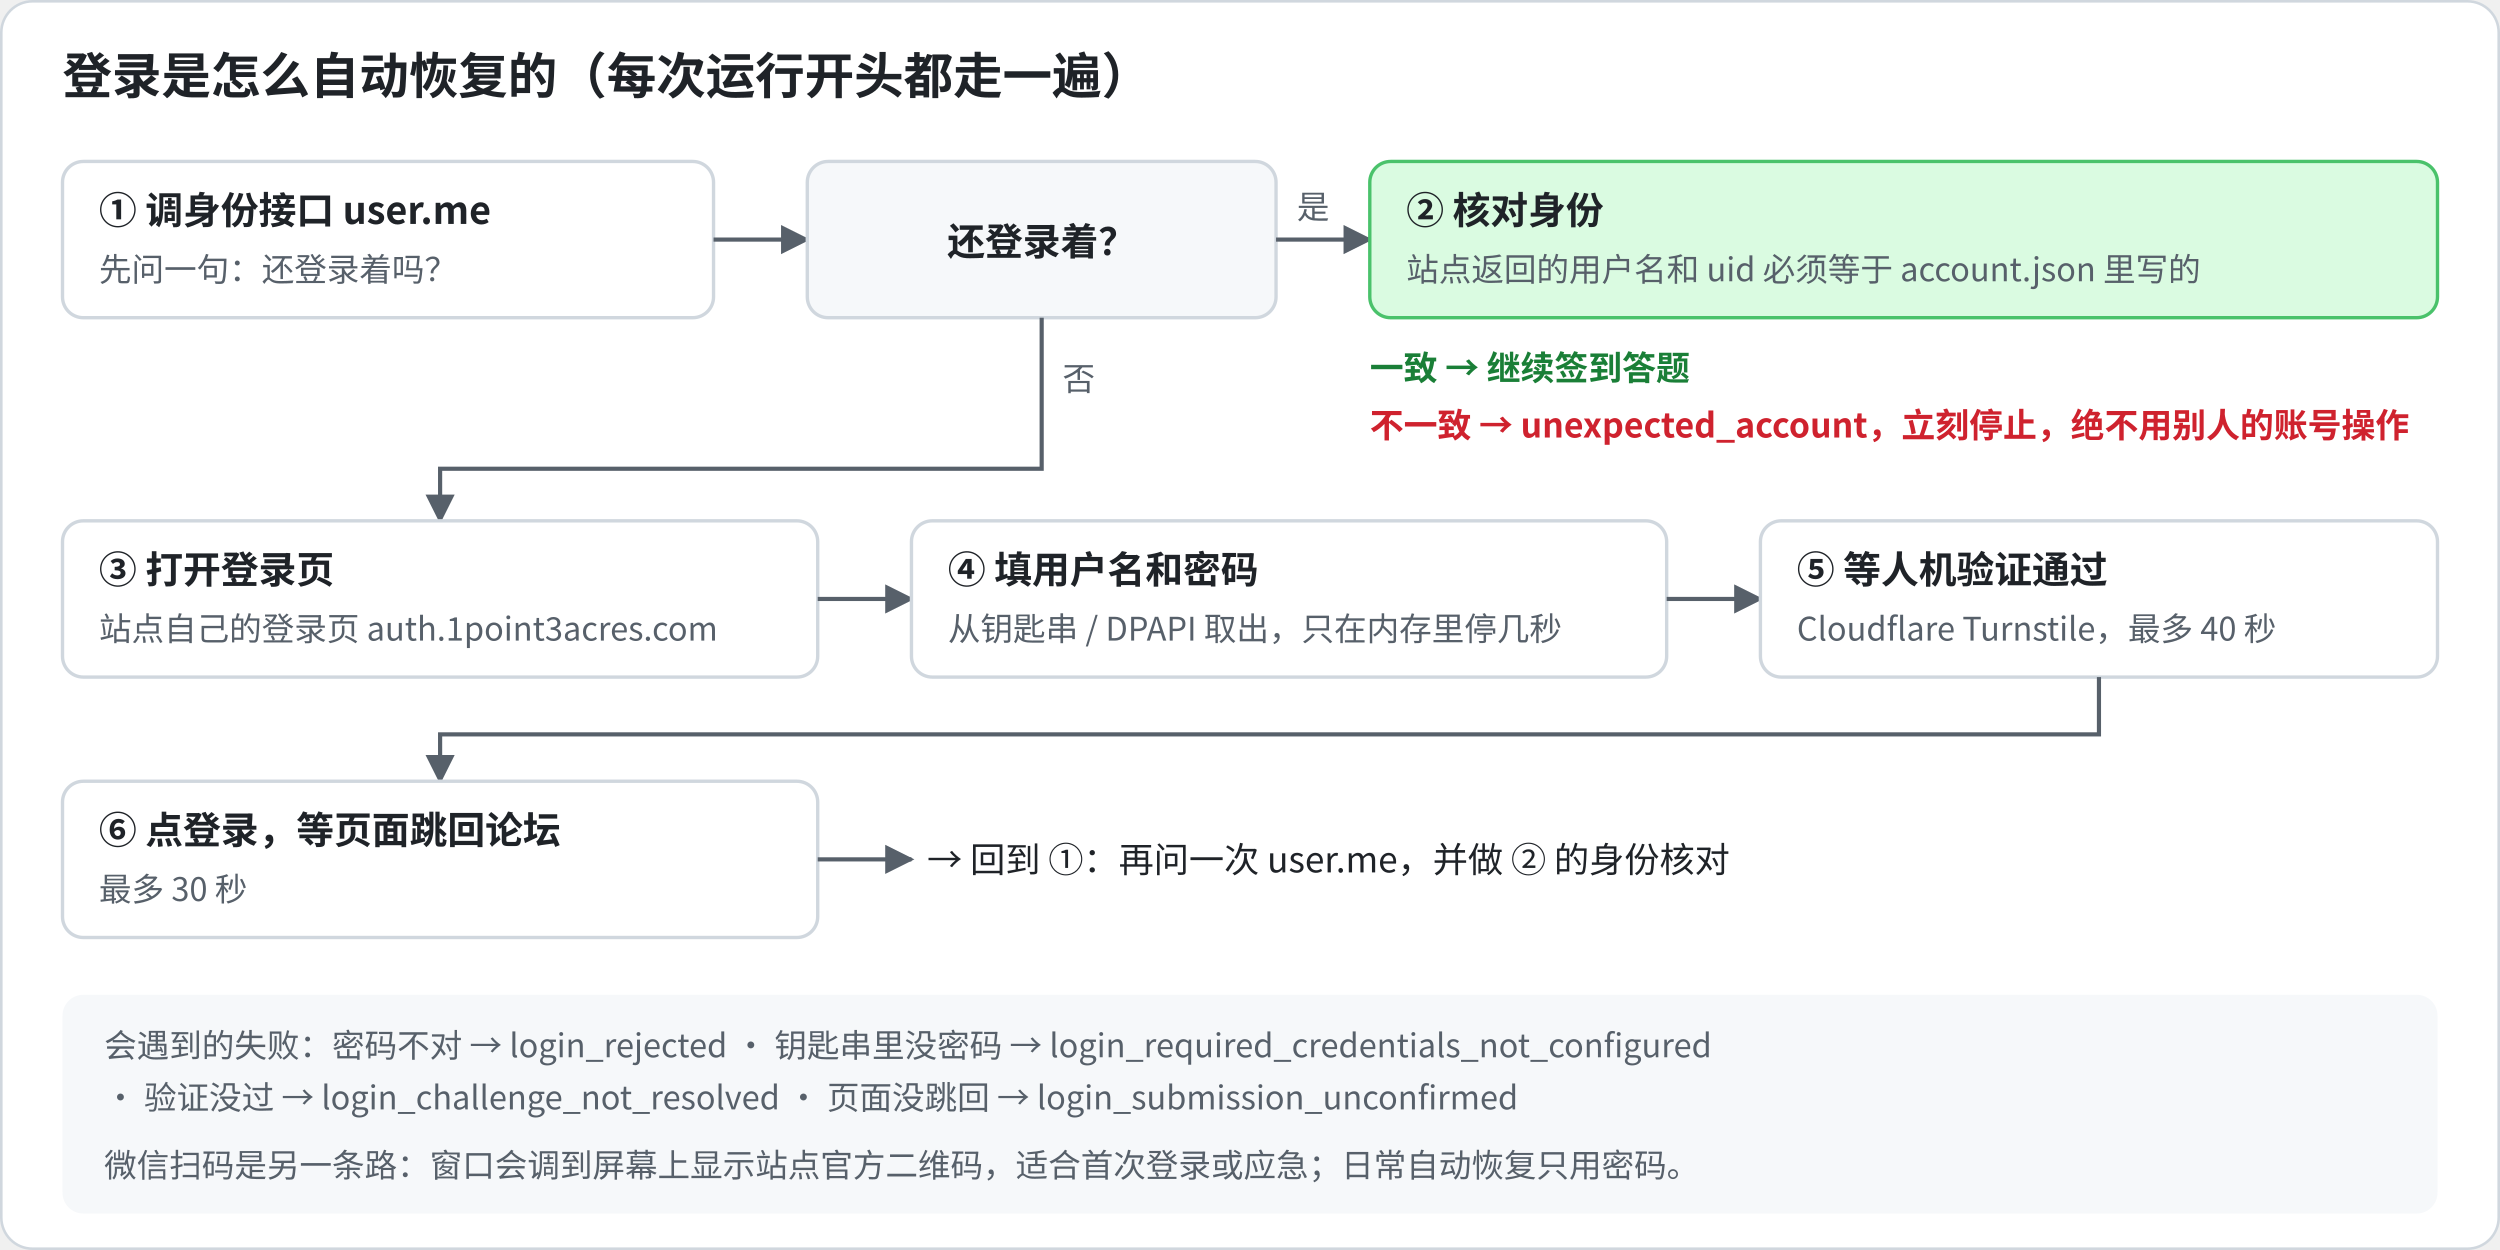
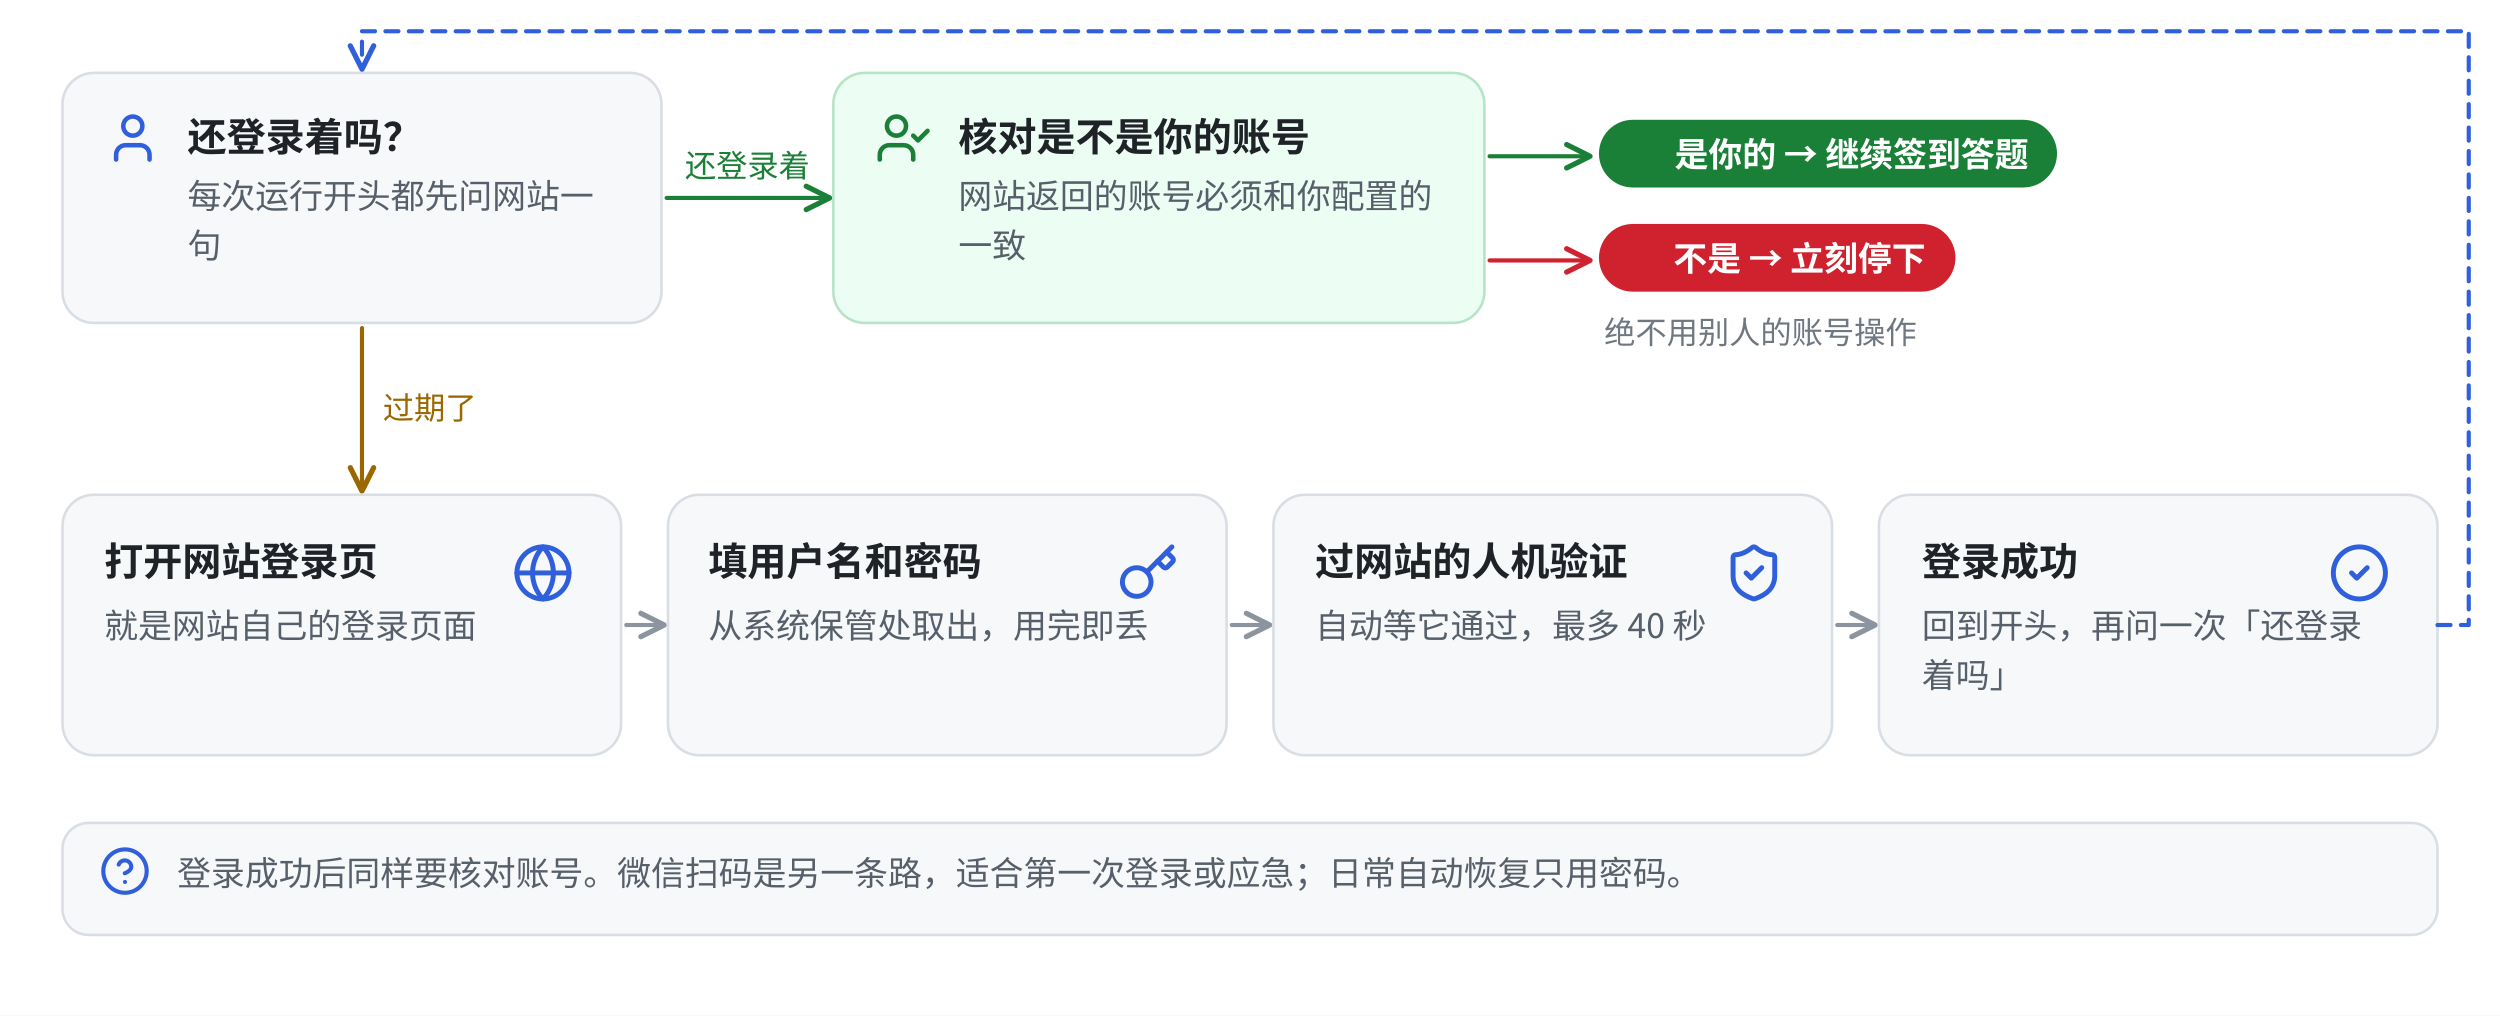
- <svg xmlns="http://www.w3.org/2000/svg" width="960" height="480" viewBox="0 0 960 480" role="img" aria-label="登录是怎么自动恢复的">
+ <svg xmlns="http://www.w3.org/2000/svg" width="960" height="390" viewBox="0 0 960 390" role="img" aria-label="登录是怎么自动恢复的">
  <style>
- text{font-family:-apple-system,BlinkMacSystemFont,'Segoe UI','PingFang SC','Hiragino Sans GB','Microsoft YaHei','Noto Sans CJK SC',Helvetica,Arial,sans-serif;fill:#1f2328}
- .h{font-size:19px;font-weight:700}.b{font-size:14.5px;font-weight:600}.t{font-size:13.5px}.s{font-size:12.5px;fill:#57606a}.ok{font-size:13px;fill:#1a7f37;font-weight:600}.bad{font-size:13px;fill:#cf222e;font-weight:600}
- .box{stroke-width:1.3}.white{fill:#fff;stroke:#d0d7de}.green{fill:#dafbe1;stroke:#4ac26b}.gray{fill:#f6f8fa;stroke:#d0d7de}
- .ar{stroke:#57606a;stroke-width:1.6;fill:none;marker-end:url(#ar)}
+ text{font-family:-apple-system,BlinkMacSystemFont,'Segoe UI','PingFang SC','Hiragino Sans GB','Microsoft YaHei','Noto Sans CJK SC',Helvetica,Arial,sans-serif;fill:#1f2328;font-size:13px}
+ .h{font-size:15px;font-weight:600}.hb{font-size:17px;font-weight:700}
+ .s{font-size:13px;fill:#57606a}.xs{font-size:12px;fill:#6f7781}
+ .mono{font-family:ui-monospace,SFMono-Regular,Menlo,Consolas,'PingFang SC','Microsoft YaHei',monospace;font-size:12px;fill:#57606a}
+ .w{fill:#ffffff;font-weight:600}
+ .bg{fill:#ffffff}
+ .line{stroke:#8c959f;stroke-width:1.6;fill:none;stroke-linecap:round;stroke-linejoin:round}
+ .line.soft{stroke:#c9d1d9}
+ .ar{stroke:#8c959f;stroke-width:1.6;fill:none;marker-end:url(#ah);stroke-linecap:round;stroke-linejoin:round}
+ .ar.blue{stroke:#2f5fdb;marker-end:url(#ah-blue)}.ar.green{stroke:#1a7f37;marker-end:url(#ah-green)}
+ .ar.red{stroke:#cf222e;marker-end:url(#ah-red)}.ar.amber{stroke:#9a6700;marker-end:url(#ah-amber)}
+ .ar.dash{stroke-dasharray:5 4}
+ .ic{fill:none;stroke-width:1.9;stroke-linecap:round;stroke-linejoin:round}
+ .c-gray{fill:#f6f8fa;stroke:#d8dee4;stroke-width:1}.f-gray{fill:#57606a}.k-gray{stroke:#57606a}.t-gray{fill:#57606a}.ic-gray{stroke:#57606a}.sf-gray{fill:#f6f8fa}.ss-gray{stroke:#d8dee4}
+ .c-blue{fill:#eef4ff;stroke:#c7d7fe;stroke-width:1}.f-blue{fill:#2f5fdb}.k-blue{stroke:#2f5fdb}.t-blue{fill:#2f5fdb}.ic-blue{stroke:#2f5fdb}.sf-blue{fill:#eef4ff}.ss-blue{stroke:#c7d7fe}
+ .c-green{fill:#ecfdf3;stroke:#b7e4c7;stroke-width:1}.f-green{fill:#1a7f37}.k-green{stroke:#1a7f37}.t-green{fill:#1a7f37}.ic-green{stroke:#1a7f37}.sf-green{fill:#ecfdf3}.ss-green{stroke:#b7e4c7}
+ .c-amber{fill:#fff8e6;stroke:#f5d78a;stroke-width:1}.f-amber{fill:#9a6700}.k-amber{stroke:#9a6700}.t-amber{fill:#9a6700}.ic-amber{stroke:#9a6700}.sf-amber{fill:#fff8e6}.ss-amber{stroke:#f5d78a}
+ .c-red{fill:#fff1f0;stroke:#f7b9b4;stroke-width:1}.f-red{fill:#cf222e}.k-red{stroke:#cf222e}.t-red{fill:#cf222e}.ic-red{stroke:#cf222e}.sf-red{fill:#fff1f0}.ss-red{stroke:#f7b9b4}
+ .c-purple{fill:#f6f1ff;stroke:#d6c7f5;stroke-width:1}.f-purple{fill:#6e40c9}.k-purple{stroke:#6e40c9}.t-purple{fill:#6e40c9}.ic-purple{stroke:#6e40c9}.sf-purple{fill:#f6f1ff}.ss-purple{stroke:#d6c7f5}
+ @media (prefers-color-scheme: dark){
+ text{fill:#e6edf3}.s{fill:#a3adb8}.xs{fill:#8b949e}.mono{fill:#a3adb8}.w{fill:#ffffff}
+ .bg{fill:#0d1117}
+ .line{stroke:#6e7681}.line.soft{stroke:#30363d}
+ .ar{stroke:#6e7681}
+ .ar.blue{stroke:#79a6ff}.ar.green{stroke:#4ad07a}.ar.red{stroke:#ff7b72}.ar.amber{stroke:#e3b341}
+ .c-gray{fill:#161b22;stroke:#30363d}.f-gray{fill:#8b949e}.k-gray{stroke:#8b949e}.t-gray{fill:#8b949e}.ic-gray{stroke:#8b949e}.sf-gray{fill:#161b22}.ss-gray{stroke:#30363d}
+ .c-blue{fill:#12203a;stroke:#2b4a86}.f-blue{fill:#79a6ff}.k-blue{stroke:#79a6ff}.t-blue{fill:#79a6ff}.ic-blue{stroke:#79a6ff}.sf-blue{fill:#12203a}.ss-blue{stroke:#2b4a86}
+ .c-green{fill:#0f2a1a;stroke:#1f5a33}.f-green{fill:#4ad07a}.k-green{stroke:#4ad07a}.t-green{fill:#4ad07a}.ic-green{stroke:#4ad07a}.sf-green{fill:#0f2a1a}.ss-green{stroke:#1f5a33}
+ .c-amber{fill:#2e2410;stroke:#6b4f12}.f-amber{fill:#e3b341}.k-amber{stroke:#e3b341}.t-amber{fill:#e3b341}.ic-amber{stroke:#e3b341}.sf-amber{fill:#2e2410}.ss-amber{stroke:#6b4f12}
+ .c-red{fill:#301416;stroke:#7a2a2e}.f-red{fill:#ff7b72}.k-red{stroke:#ff7b72}.t-red{fill:#ff7b72}.ic-red{stroke:#ff7b72}.sf-red{fill:#301416}.ss-red{stroke:#7a2a2e}
+ .c-purple{fill:#231a36;stroke:#4a3480}.f-purple{fill:#b083f0}.k-purple{stroke:#b083f0}.t-purple{fill:#b083f0}.ic-purple{stroke:#b083f0}.sf-purple{fill:#231a36}.ss-purple{stroke:#4a3480}
+ }
</style>
  <defs>
-     <marker id="ar" viewBox="0 0 10 10" refX="9" refY="5" markerWidth="7" markerHeight="7" orient="auto-start-reverse">
-       <path d="M0,0 L10,5 L0,10 z" fill="#57606a" />
+     <marker id="ah" viewBox="0 0 10 10" refX="8.5" refY="5" markerWidth="7" markerHeight="7" orient="auto-start-reverse">
+       <path d="M1,1 L9,5 L1,9" fill="none" stroke="#8c959f" stroke-width="1.8" stroke-linecap="round" stroke-linejoin="round" />
+     </marker>
+     <marker id="ah-blue" viewBox="0 0 10 10" refX="8.5" refY="5" markerWidth="7" markerHeight="7" orient="auto-start-reverse">
+       <path d="M1,1 L9,5 L1,9" fill="none" stroke="#2f5fdb" stroke-width="1.8" stroke-linecap="round" stroke-linejoin="round" />
+     </marker>
+     <marker id="ah-green" viewBox="0 0 10 10" refX="8.5" refY="5" markerWidth="7" markerHeight="7" orient="auto-start-reverse">
+       <path d="M1,1 L9,5 L1,9" fill="none" stroke="#1a7f37" stroke-width="1.8" stroke-linecap="round" stroke-linejoin="round" />
+     </marker>
+     <marker id="ah-red" viewBox="0 0 10 10" refX="8.5" refY="5" markerWidth="7" markerHeight="7" orient="auto-start-reverse">
+       <path d="M1,1 L9,5 L1,9" fill="none" stroke="#cf222e" stroke-width="1.8" stroke-linecap="round" stroke-linejoin="round" />
+     </marker>
+     <marker id="ah-amber" viewBox="0 0 10 10" refX="8.5" refY="5" markerWidth="7" markerHeight="7" orient="auto-start-reverse">
+       <path d="M1,1 L9,5 L1,9" fill="none" stroke="#9a6700" stroke-width="1.8" stroke-linecap="round" stroke-linejoin="round" />
    </marker>
  </defs>
-   <rect x="0.5" y="0.5" width="959" height="479" rx="12" fill="#fff" stroke="#d0d7de" />
-   <text x="24" y="36" class="h">登录是怎么自动恢复的（每次运行开头都走一遍）</text>
-   <rect x="24" y="62" width="250" height="60" rx="8" class="box white" />
-   <text x="38" y="86" class="b">① 调身份接口 user.me</text>
-   <text x="38" y="108" class="s">先问一句：还登录着吗？</text>
-   <path d="M274,92 L310,92" class="ar" />
-   <rect x="310" y="62" width="180" height="60" rx="8" class="box gray" />
-   <text x="400" y="98" class="b" text-anchor="middle">还登录着？</text>
-   <path d="M490,92 L526,92" class="ar" />
-   <text x="498" y="84" class="s">是</text>
-   <rect x="526" y="62" width="410" height="60" rx="8" class="box green" />
-   <text x="540" y="86" class="b">② 核对身份</text>
-   <text x="540" y="108" class="s">站点返回的用户名和 uid 必须等于 account.json 里写的</text>
-   <text x="526" y="146" class="ok">一致 → 继续签到答题</text>
-   <text x="526" y="168" class="bad">不一致 → unexpected_account，立刻停止，绝不用别人的账号操作</text>
-   <path d="M400,122 L400,180 L169,180 L169,200" class="ar" />
-   <text x="408" y="150" class="s">否</text>
-   <rect x="24" y="200" width="290" height="60" rx="8" class="box white" />
-   <text x="38" y="224" class="b">③ 打开登录页</text>
-   <text x="38" y="246" class="s">站点自己的登录页 auth.1point3acres.com</text>
-   <path d="M314,230 L350,230" class="ar" />
-   <rect x="350" y="200" width="290" height="60" rx="8" class="box white" />
-   <text x="364" y="224" class="b">④ 填用户名和密码</text>
-   <text x="364" y="246" class="s">从钥匙串 / DPAPI 取出，只在内存里停几秒</text>
-   <path d="M640,230 L676,230" class="ar" />
-   <rect x="676" y="200" width="260" height="60" rx="8" class="box white" />
-   <text x="690" y="224" class="b">⑤ 等人机验证通过</text>
-   <text x="690" y="246" class="s">Cloudflare Turnstile，最多 40 秒</text>
-   <path d="M806,260 L806,282 L169,282 L169,300" class="ar" />
-   <rect x="24" y="300" width="290" height="60" rx="8" class="box white" />
-   <text x="38" y="324" class="b">⑥ 点登录，等页面跳回论坛</text>
-   <text x="38" y="346" class="s">最多 30 秒</text>
-   <path d="M314,330 L350,330" class="ar" />
-   <text x="356" y="335" class="t">→ 回到 ①：再问一次 user.me，并做 ② 的身份核对</text>
-   <rect x="24" y="382" width="912" height="84" rx="8" fill="#f6f8fa" />
-   <text x="40" y="406" class="s">会遇到的失败：密码不对 → login_rejected · 钥匙串里没密码 → login_required_credentials_not_configured</text>
-   <text x="40" y="426" class="s">· 验证没过 → login_challenge_not_resolved · 页面没跳回 → login_submission_unconfirmed</text>
-   <text x="40" y="452" class="s">微信扫码是另一条路：窗口会调到屏幕上显示站点官方二维码，适合首次登录或应急；日常自动恢复只用密码。</text>
+   <rect width="960" height="390" class="bg" />
+   <rect x="24.0" y="28.0" width="230.0" height="96.0" rx="12" class="c-gray" />
+   <g transform="translate(40.0,42.0) scale(0.917)" class="ic ic-blue">
+     <path d="M19 21v-2a4 4 0 0 0-4-4H9a4 4 0 0 0-4 4v2" />
+     <circle cx="12" cy="7" r="4" />
+   </g>
+   <text x="72" y="58" class="h">还登录着吗？</text>
+   <text x="72" y="80" class="s">每次运行开头都先问网站一</text>
+   <text x="72" y="99" class="s">句</text>
+   <path d="M256.0,76.0 L318.0,76.0" class="ar green" />
+   <text x="287" y="68" class="xs t-green" text-anchor="middle">还登录着</text>
+   <rect x="320.0" y="28.0" width="250.0" height="96.0" rx="12" class="c-green" />
+   <g transform="translate(336.0,42.0) scale(0.917)" class="ic ic-green">
+     <path d="M16 21v-2a4 4 0 0 0-4-4H6a4 4 0 0 0-4 4v2" />
+     <circle cx="9" cy="7" r="4" />
+     <path d="m16 11 2 2 4-4" />
+   </g>
+   <text x="368" y="58" class="h">核对是不是你的账号</text>
+   <text x="368" y="80" class="s">网站返回的账号必须和你配置的</text>
+   <text x="368" y="99" class="s">一致</text>
+   <path d="M572.0,60.0 L610.0,60.0" class="ar green" />
+   <rect x="614.0" y="46.0" width="175.9" height="26.0" rx="13.0" class="f-green" />
+   <g transform="translate(624.0,51.0) scale(0.667)" class="ic ic-white">
+     <path d="M20 6 9 17l-5-5" />
+   </g>
+   <text x="711" y="64" class="w" text-anchor="middle" style="font-size:13px">是你的 → 继续签到答题</text>
+   <path d="M572.0,100.0 L610.0,100.0" class="ar red" />
+   <rect x="614.0" y="86.0" width="136.9" height="26.0" rx="13.0" class="f-red" />
+   <g transform="translate(624.0,91.0) scale(0.667)" class="ic ic-white">
+     <path d="M18 6 6 18" />
+     <path d="m6 6 12 12" />
+   </g>
+   <text x="691" y="104" class="w" text-anchor="middle" style="font-size:13px">不是 → 立刻停下</text>
+   <text x="616" y="132" class="xs">绝不用别人的账号操作</text>
+   <path d="M139.0,126.0 L139.0,188.0" class="ar amber" />
+   <text x="147" y="161" class="xs t-amber">过期了</text>
+   <rect x="24.0" y="190.0" width="214.5" height="100.0" rx="12" class="c-gray" />
+   <g transform="translate(196.5,208.0) scale(1.000)" class="ic ic-blue">
+     <circle cx="12" cy="12" r="10" />
+     <path d="M12 2a14.5 14.5 0 0 0 0 20 14.5 14.5 0 0 0 0-20" />
+     <path d="M2 12h20" />
+   </g>
+   <text x="40" y="221" class="h">打开网站登录页</text>
+   <text x="40" y="245" class="s">就是网站自己的登录页面</text>
+   <path d="M240.5,240.0 L254.5,240.0" class="ar" />
+   <rect x="256.5" y="190.0" width="214.5" height="100.0" rx="12" class="c-gray" />
+   <g transform="translate(429.0,208.0) scale(1.000)" class="ic ic-blue">
+     <path d="m15.5 7.5 2.3 2.3a1 1 0 0 0 1.4 0l2.1-2.1a1 1 0 0 0 0-1.4L19 4" />
+     <path d="m21 2-9.6 9.6" />
+     <circle cx="7.5" cy="15.5" r="5.5" />
+   </g>
+   <text x="272" y="221" class="h">填用户名和密码</text>
+   <text x="272" y="245" class="s">从系统保管处取出，用完即丢</text>
+   <path d="M473.0,240.0 L487.0,240.0" class="ar" />
+   <rect x="489.0" y="190.0" width="214.5" height="100.0" rx="12" class="c-gray" />
+   <g transform="translate(661.5,208.0) scale(1.000)" class="ic ic-blue">
+     <path d="M20 13c0 5-3.5 7.5-7.66 8.95a1 1 0 0 1-.67-.01C7.5 20.5 4 18 4 13V6a1 1 0 0 1 1-1c2 0 4.5-1.2 6.24-2.72a1.17 1.17 0 0 1 1.52 0C14.51 3.81 17 5 19 5a1 1 0 0 1 1 1z" />
+     <path d="m9 12 2 2 4-4" />
+   </g>
+   <text x="505" y="221" class="h">过网站的人机验证</text>
+   <text x="505" y="245" class="s">自动等它通过，最多 40 秒</text>
+   <path d="M705.5,240.0 L719.5,240.0" class="ar" />
+   <rect x="721.5" y="190.0" width="214.5" height="100.0" rx="12" class="c-gray" />
+   <g transform="translate(894.0,208.0) scale(1.000)" class="ic ic-blue">
+     <circle cx="12" cy="12" r="10" />
+     <path d="m9 12 2 2 4-4" />
+   </g>
+   <text x="738" y="221" class="h">登录成功</text>
+   <text x="738" y="245" class="s">回到开头，再问一次「还登录</text>
+   <text x="738" y="264" class="s">着吗」</text>
+   <path d="M936.0,240.0 L948.0,240.0 L948.0,12.0 L139.0,12.0 L139.0,26.0" class="ar blue dash" />
+   <rect x="24.0" y="316.0" width="912.0" height="43.0" rx="10" class="c-gray" />
+   <g transform="translate(38.0,324.5) scale(0.833)" class="ic ic-blue">
+     <circle cx="12" cy="12" r="10" />
+     <path d="M9.1 9a3 3 0 0 1 5.8 1c0 2-3 3-3 3" />
+     <path d="M12 17h.01" />
+   </g>
+   <text x="68" y="340" class="s">登录成功后同样要核对账号。微信扫码是另一条路，适合第一次登录或应急；日常自动恢复只用密码。</text>
</svg>
